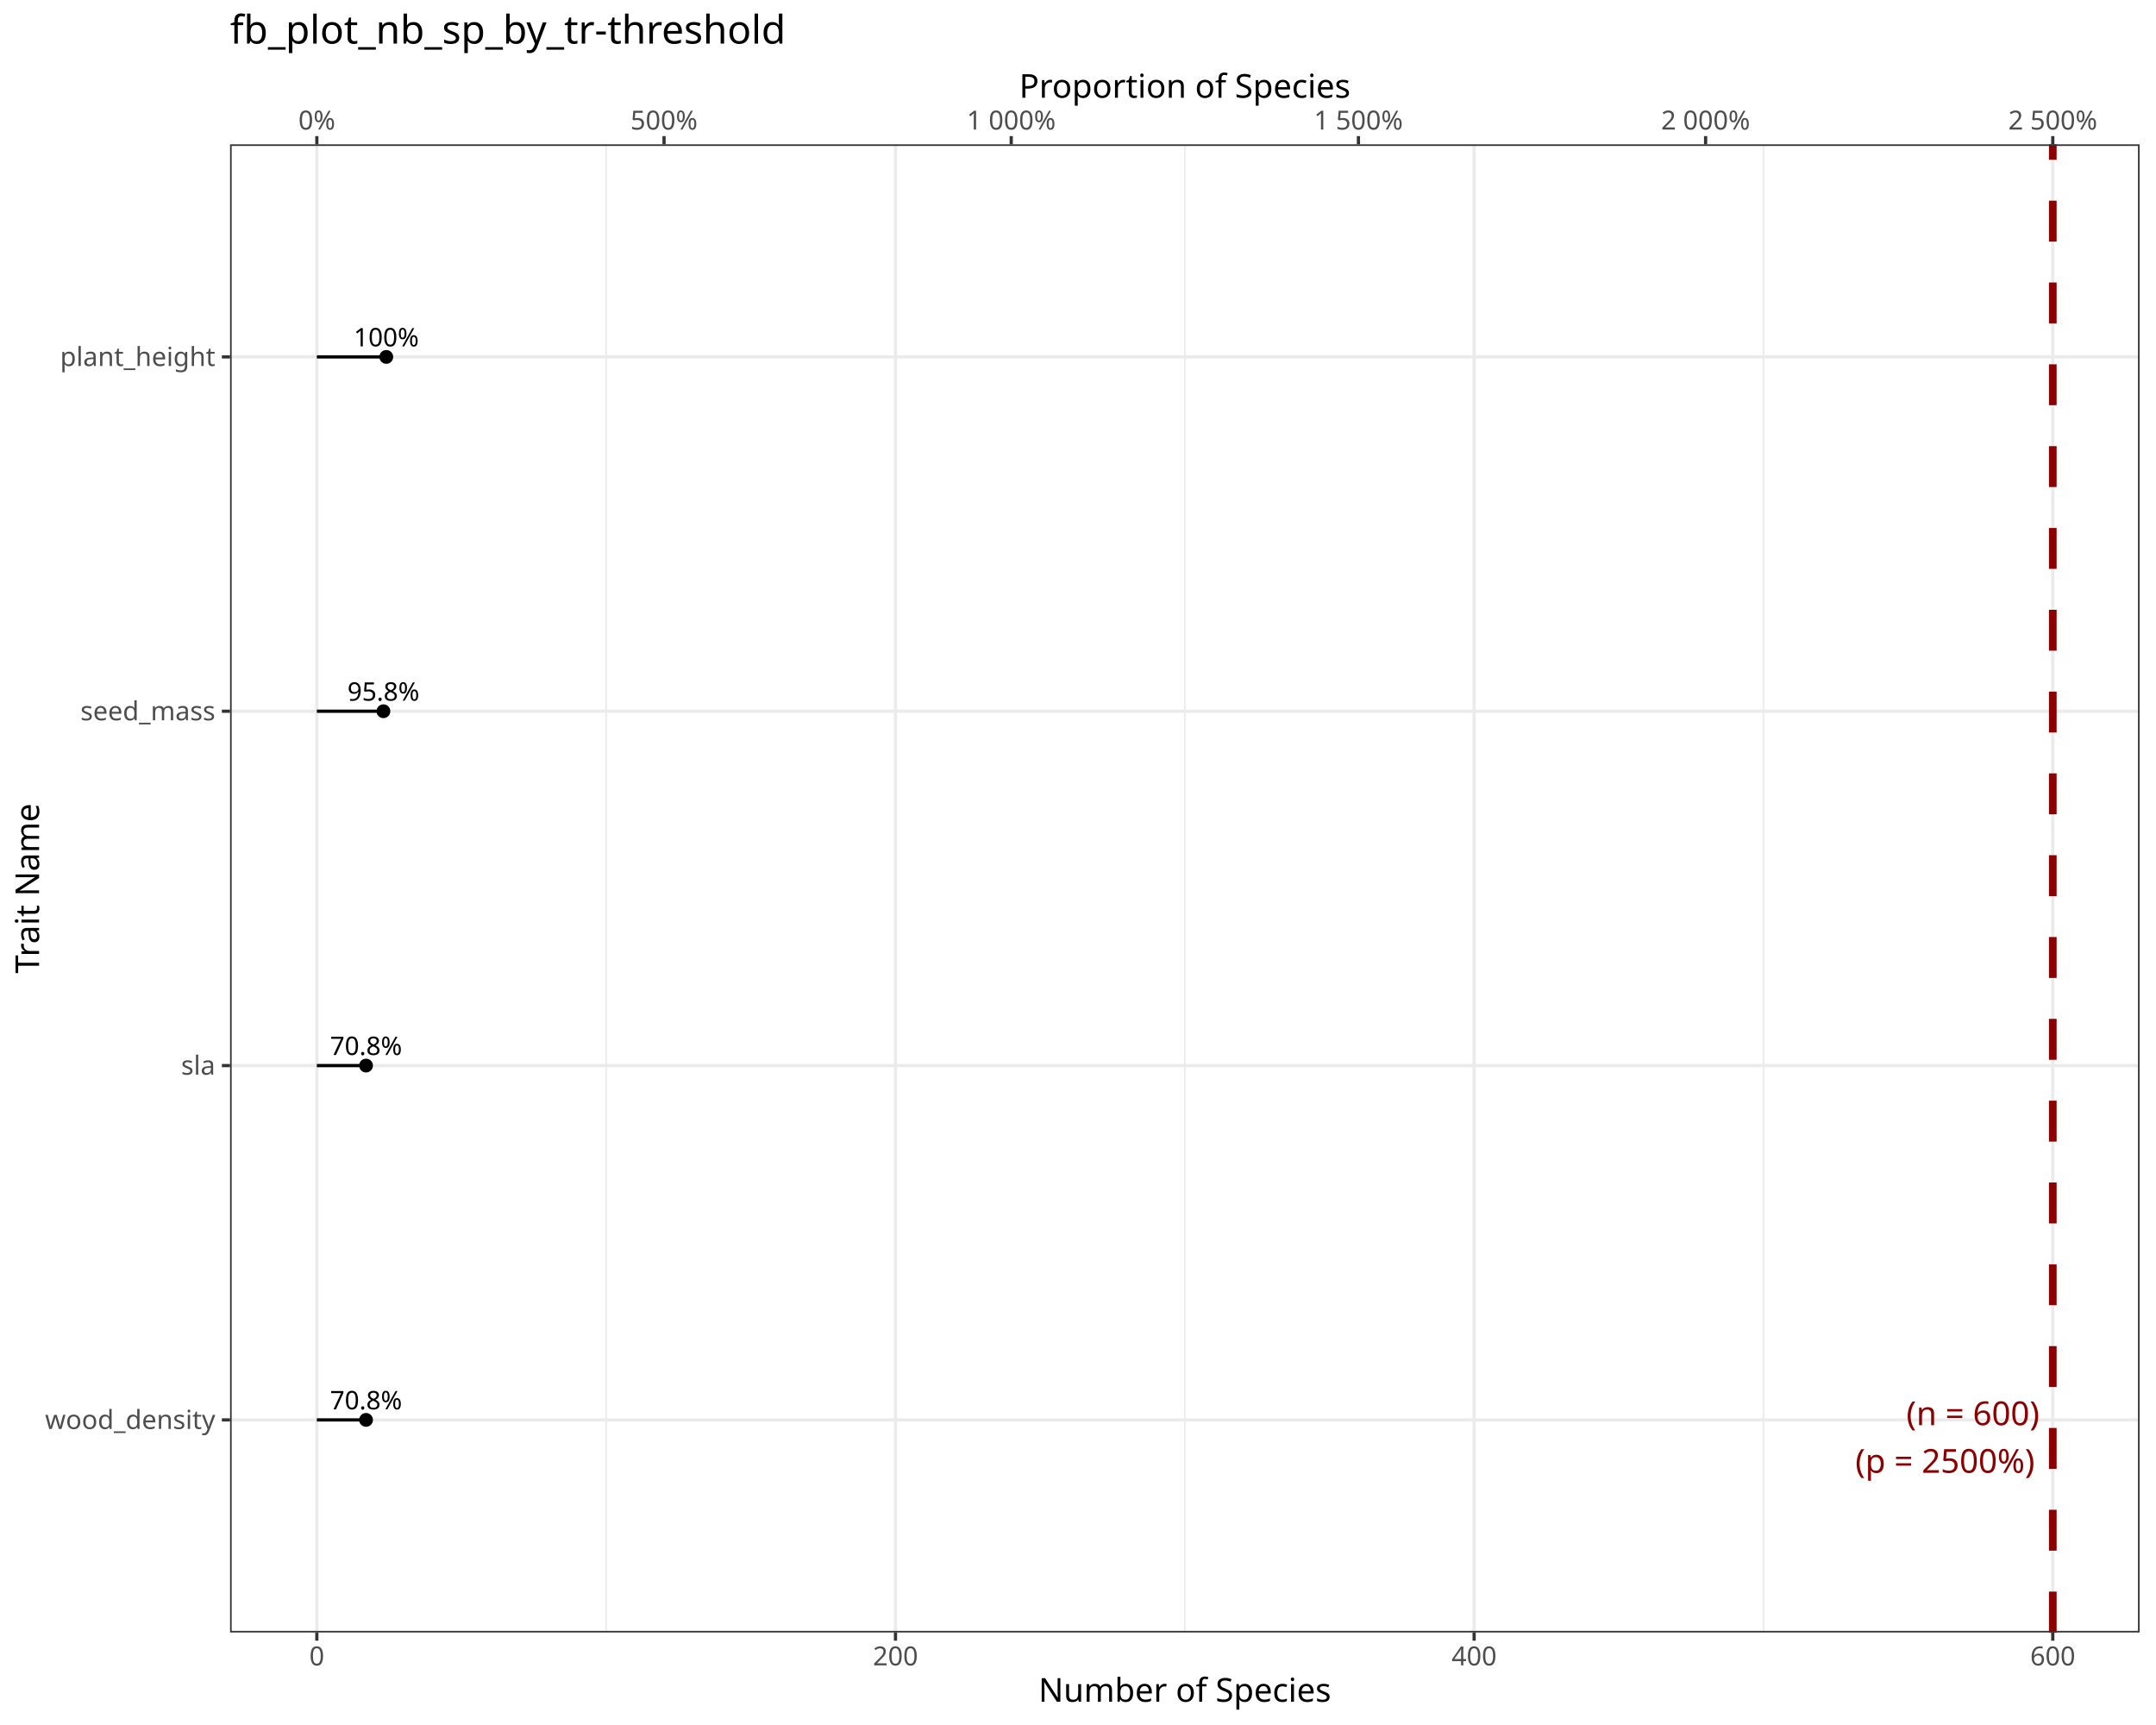
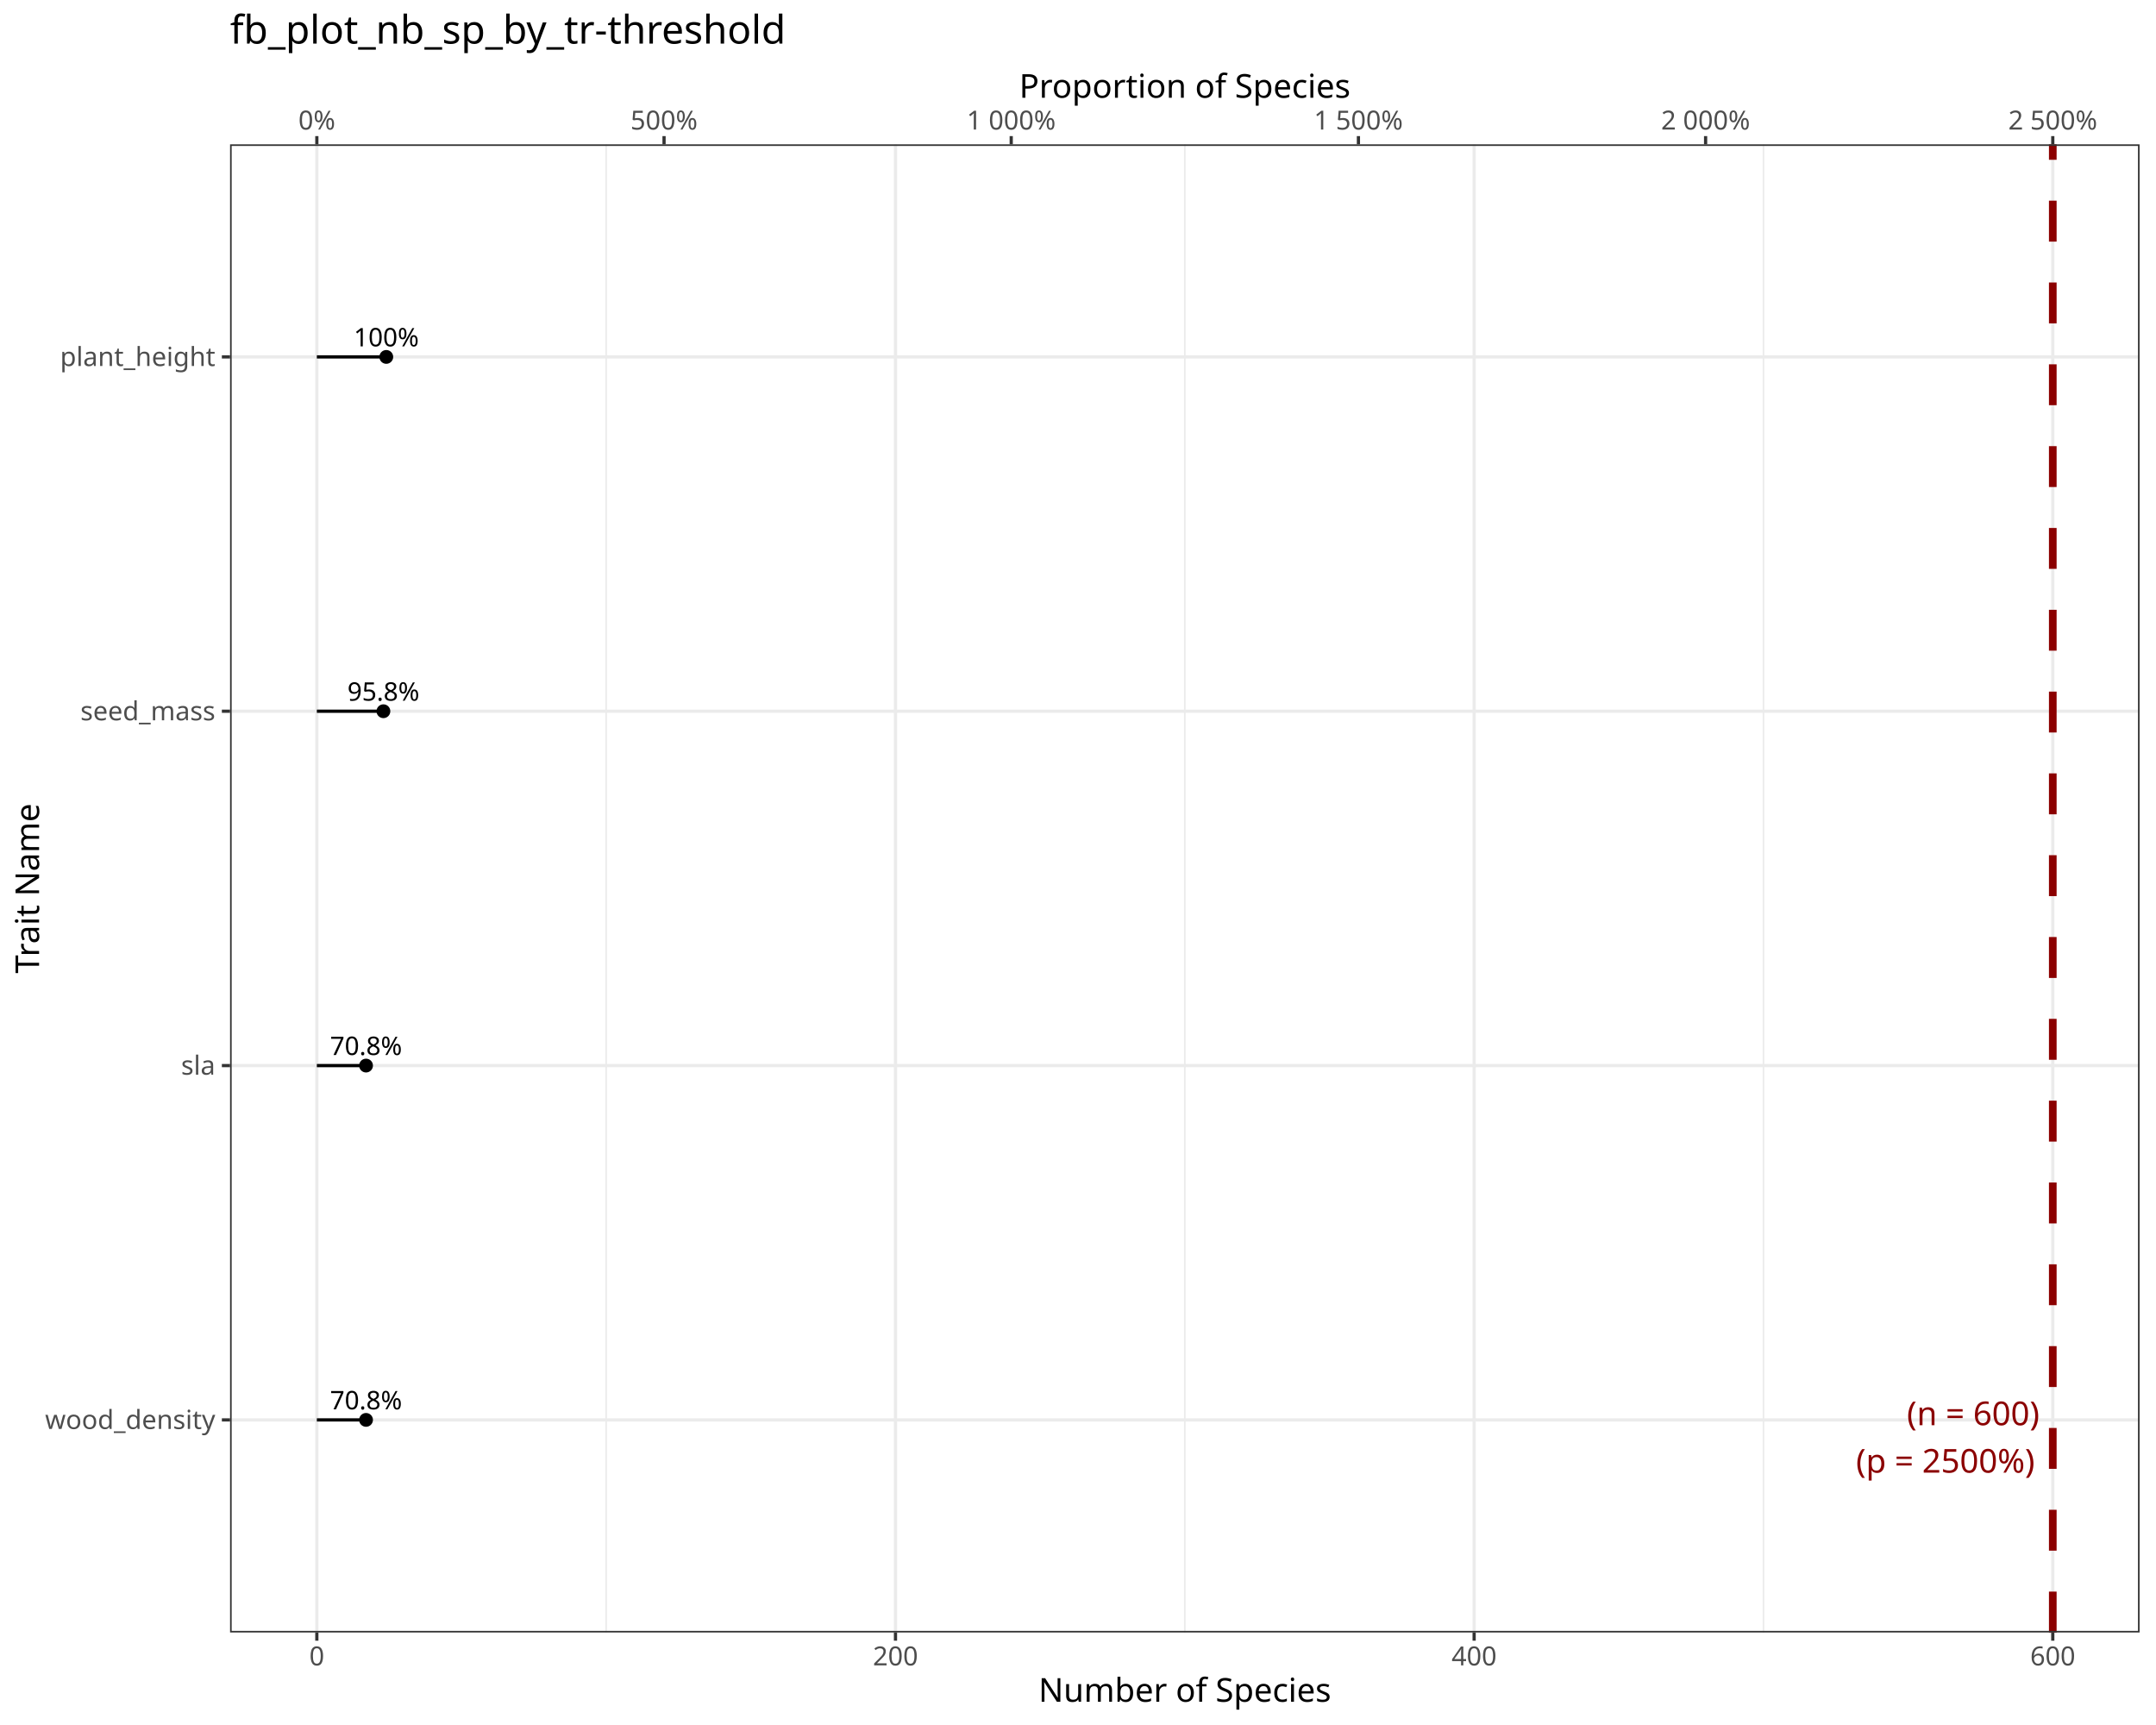
<svg xmlns="http://www.w3.org/2000/svg" class="svglite" data-engine-version="2.0" width="720.00pt" height="576.00pt" viewBox="0 0 720.00 576.00">
  <defs>
    <style type="text/css">
    .svglite line, .svglite polyline, .svglite polygon, .svglite path, .svglite rect, .svglite circle {
      fill: none;
      stroke: #000000;
      stroke-linecap: round;
      stroke-linejoin: round;
      stroke-miterlimit: 10.00;
    }
  </style>
  </defs>
  <rect width="100%" height="100%" style="stroke: none; fill: #FFFFFF;" />
  <defs>
    <clipPath id="cpMC4wMHw3MjAuMDB8MC4wMHw1NzYuMDA=">
      <rect x="0.00" y="0.00" width="720.00" height="576.00" />
    </clipPath>
  </defs>
  <g clip-path="url(#cpMC4wMHw3MjAuMDB8MC4wMHw1NzYuMDA=)">
    <rect x="0.00" y="0.00" width="720.00" height="576.00" style="stroke-width: 1.07; stroke: #FFFFFF; fill: #FFFFFF;" />
  </g>
  <defs>
    <clipPath id="cpNzYuODN8NzE0LjUyfDQ4LjE5fDU0NS4xMQ==">
      <rect x="76.83" y="48.19" width="637.69" height="496.92" />
    </clipPath>
  </defs>
  <g clip-path="url(#cpNzYuODN8NzE0LjUyfDQ4LjE5fDU0NS4xMQ==)">
    <rect x="76.83" y="48.19" width="637.69" height="496.92" style="stroke-width: 1.07; stroke: none; fill: #FFFFFF;" />
    <polyline points="202.43,545.11 202.43,48.19 " style="stroke-width: 0.53; stroke: #EBEBEB; stroke-linecap: butt;" />
    <polyline points="395.67,545.11 395.67,48.19 " style="stroke-width: 0.53; stroke: #EBEBEB; stroke-linecap: butt;" />
    <polyline points="588.91,545.11 588.91,48.19 " style="stroke-width: 0.53; stroke: #EBEBEB; stroke-linecap: butt;" />
    <polyline points="76.83,474.12 714.52,474.12 " style="stroke-width: 1.07; stroke: #EBEBEB; stroke-linecap: butt;" />
    <polyline points="76.83,355.81 714.52,355.81 " style="stroke-width: 1.07; stroke: #EBEBEB; stroke-linecap: butt;" />
    <polyline points="76.83,237.49 714.52,237.49 " style="stroke-width: 1.07; stroke: #EBEBEB; stroke-linecap: butt;" />
    <polyline points="76.83,119.18 714.52,119.18 " style="stroke-width: 1.07; stroke: #EBEBEB; stroke-linecap: butt;" />
    <polyline points="105.81,545.11 105.81,48.19 " style="stroke-width: 1.07; stroke: #EBEBEB; stroke-linecap: butt;" />
    <polyline points="299.05,545.11 299.05,48.19 " style="stroke-width: 1.07; stroke: #EBEBEB; stroke-linecap: butt;" />
    <polyline points="492.29,545.11 492.29,48.19 " style="stroke-width: 1.07; stroke: #EBEBEB; stroke-linecap: butt;" />
    <polyline points="685.53,545.11 685.53,48.19 " style="stroke-width: 1.07; stroke: #EBEBEB; stroke-linecap: butt;" />
    <circle cx="129.00" cy="119.18" r="1.95" style="stroke-width: 0.71; fill: #000000;" />
    <circle cx="128.04" cy="237.49" r="1.95" style="stroke-width: 0.71; fill: #000000;" />
    <circle cx="122.24" cy="355.81" r="1.95" style="stroke-width: 0.71; fill: #000000;" />
    <circle cx="122.24" cy="474.12" r="1.95" style="stroke-width: 0.71; fill: #000000;" />
    <line x1="105.81" y1="119.18" x2="129.00" y2="119.18" style="stroke-width: 1.07; stroke-linecap: butt;" />
    <line x1="105.81" y1="237.49" x2="128.04" y2="237.49" style="stroke-width: 1.07; stroke-linecap: butt;" />
    <line x1="105.81" y1="355.81" x2="122.24" y2="355.81" style="stroke-width: 1.07; stroke-linecap: butt;" />
    <line x1="105.81" y1="474.12" x2="122.24" y2="474.12" style="stroke-width: 1.07; stroke-linecap: butt;" />
    <text x="129.00" y="115.66" text-anchor="middle" style="font-size: 8.54px; font-family: sans;" textLength="21.83px" lengthAdjust="spacingAndGlyphs">100%</text>
    <text x="128.04" y="233.97" text-anchor="middle" style="font-size: 8.54px; font-family: sans;" textLength="24.20px" lengthAdjust="spacingAndGlyphs">95.8%</text>
    <text x="122.24" y="352.28" text-anchor="middle" style="font-size: 8.54px; font-family: sans;" textLength="24.20px" lengthAdjust="spacingAndGlyphs">70.8%</text>
    <text x="122.24" y="470.60" text-anchor="middle" style="font-size: 8.54px; font-family: sans;" textLength="24.20px" lengthAdjust="spacingAndGlyphs">70.8%</text>
    <line x1="685.53" y1="545.11" x2="685.53" y2="48.19" style="stroke-width: 2.56; stroke: #8B0000; stroke-dasharray: 13.66,13.66; stroke-linecap: butt;" />
-     <text x="681.08" y="475.89" text-anchor="end" style="font-size: 11.04px; fill: #8B0000; font-family: sans;" textLength="44.50px" lengthAdjust="spacingAndGlyphs">(n = 600)</text>
-     <text x="679.49" y="491.79" text-anchor="end" style="font-size: 11.04px; fill: #8B0000; font-family: sans;" textLength="60.46px" lengthAdjust="spacingAndGlyphs">(p = 2500%)</text>
+     <text x="681.10" y="475.90" text-anchor="end" style="font-size: 11.00px; fill: #8B0000; font-family: sans;" textLength="44.34px" lengthAdjust="spacingAndGlyphs">(n = 600)</text>
+     <text x="679.51" y="491.74" text-anchor="end" style="font-size: 11.00px; fill: #8B0000; font-family: sans;" textLength="60.24px" lengthAdjust="spacingAndGlyphs">(p = 2500%)</text>
    <rect x="76.83" y="48.19" width="637.69" height="496.92" style="stroke-width: 1.07; stroke: #333333;" />
  </g>
  <g clip-path="url(#cpMC4wMHw3MjAuMDB8MC4wMHw1NzYuMDA=)">
    <polyline points="105.81,45.45 105.81,48.19 " style="stroke-width: 1.07; stroke: #333333; stroke-linecap: butt;" />
    <polyline points="221.76,45.45 221.76,48.19 " style="stroke-width: 1.07; stroke: #333333; stroke-linecap: butt;" />
    <polyline points="337.70,45.45 337.70,48.19 " style="stroke-width: 1.07; stroke: #333333; stroke-linecap: butt;" />
    <polyline points="453.65,45.45 453.65,48.19 " style="stroke-width: 1.07; stroke: #333333; stroke-linecap: butt;" />
    <polyline points="569.59,45.45 569.59,48.19 " style="stroke-width: 1.07; stroke: #333333; stroke-linecap: butt;" />
    <polyline points="685.53,45.45 685.53,48.19 " style="stroke-width: 1.07; stroke: #333333; stroke-linecap: butt;" />
    <text x="105.81" y="43.26" text-anchor="middle" style="font-size: 8.80px; fill: #4D4D4D; font-family: sans;" textLength="12.72px" lengthAdjust="spacingAndGlyphs">0%</text>
    <text x="221.76" y="43.26" text-anchor="middle" style="font-size: 8.80px; fill: #4D4D4D; font-family: sans;" textLength="22.51px" lengthAdjust="spacingAndGlyphs">500%</text>
    <text x="337.70" y="43.26" text-anchor="middle" style="font-size: 8.80px; fill: #4D4D4D; font-family: sans;" textLength="29.85px" lengthAdjust="spacingAndGlyphs">1 000%</text>
    <text x="453.65" y="43.26" text-anchor="middle" style="font-size: 8.80px; fill: #4D4D4D; font-family: sans;" textLength="29.85px" lengthAdjust="spacingAndGlyphs">1 500%</text>
    <text x="569.59" y="43.26" text-anchor="middle" style="font-size: 8.80px; fill: #4D4D4D; font-family: sans;" textLength="29.85px" lengthAdjust="spacingAndGlyphs">2 000%</text>
    <text x="685.53" y="43.26" text-anchor="middle" style="font-size: 8.80px; fill: #4D4D4D; font-family: sans;" textLength="29.85px" lengthAdjust="spacingAndGlyphs">2 500%</text>
    <text x="71.90" y="477.15" text-anchor="end" style="font-size: 8.80px; fill: #4D4D4D; font-family: sans;" textLength="53.82px" lengthAdjust="spacingAndGlyphs">wood_density</text>
    <text x="71.90" y="358.84" text-anchor="end" style="font-size: 8.80px; fill: #4D4D4D; font-family: sans;" textLength="11.25px" lengthAdjust="spacingAndGlyphs">sla</text>
    <text x="71.90" y="240.52" text-anchor="end" style="font-size: 8.80px; fill: #4D4D4D; font-family: sans;" textLength="45.02px" lengthAdjust="spacingAndGlyphs">seed_mass</text>
    <text x="71.90" y="122.21" text-anchor="end" style="font-size: 8.80px; fill: #4D4D4D; font-family: sans;" textLength="47.95px" lengthAdjust="spacingAndGlyphs">plant_height</text>
    <polyline points="74.09,474.12 76.83,474.12 " style="stroke-width: 1.07; stroke: #333333; stroke-linecap: butt;" />
    <polyline points="74.09,355.81 76.83,355.81 " style="stroke-width: 1.07; stroke: #333333; stroke-linecap: butt;" />
    <polyline points="74.09,237.49 76.83,237.49 " style="stroke-width: 1.07; stroke: #333333; stroke-linecap: butt;" />
    <polyline points="74.09,119.18 76.83,119.18 " style="stroke-width: 1.07; stroke: #333333; stroke-linecap: butt;" />
    <polyline points="105.81,547.85 105.81,545.11 " style="stroke-width: 1.07; stroke: #333333; stroke-linecap: butt;" />
    <polyline points="299.05,547.85 299.05,545.11 " style="stroke-width: 1.07; stroke: #333333; stroke-linecap: butt;" />
    <polyline points="492.29,547.85 492.29,545.11 " style="stroke-width: 1.07; stroke: #333333; stroke-linecap: butt;" />
    <polyline points="685.53,547.85 685.53,545.11 " style="stroke-width: 1.07; stroke: #333333; stroke-linecap: butt;" />
    <text x="105.81" y="556.10" text-anchor="middle" style="font-size: 8.80px; fill: #4D4D4D; font-family: sans;" textLength="4.89px" lengthAdjust="spacingAndGlyphs">0</text>
    <text x="299.05" y="556.10" text-anchor="middle" style="font-size: 8.80px; fill: #4D4D4D; font-family: sans;" textLength="14.68px" lengthAdjust="spacingAndGlyphs">200</text>
    <text x="492.29" y="556.10" text-anchor="middle" style="font-size: 8.80px; fill: #4D4D4D; font-family: sans;" textLength="14.68px" lengthAdjust="spacingAndGlyphs">400</text>
    <text x="685.53" y="556.10" text-anchor="middle" style="font-size: 8.80px; fill: #4D4D4D; font-family: sans;" textLength="14.68px" lengthAdjust="spacingAndGlyphs">600</text>
    <text x="395.67" y="32.64" text-anchor="middle" style="font-size: 11.00px; font-family: sans;" textLength="105.18px" lengthAdjust="spacingAndGlyphs">Proportion of Species</text>
    <text x="395.67" y="568.24" text-anchor="middle" style="font-size: 11.00px; font-family: sans;" textLength="93.56px" lengthAdjust="spacingAndGlyphs">Number of Species</text>
    <text transform="translate(13.05,296.65) rotate(-90)" text-anchor="middle" style="font-size: 11.00px; font-family: sans;" textLength="54.40px" lengthAdjust="spacingAndGlyphs">Trait Name</text>
    <text x="76.83" y="14.56" style="font-size: 13.20px; font-family: sans;" textLength="178.34px" lengthAdjust="spacingAndGlyphs">fb_plot_nb_sp_by_tr-threshold</text>
  </g>
</svg>
